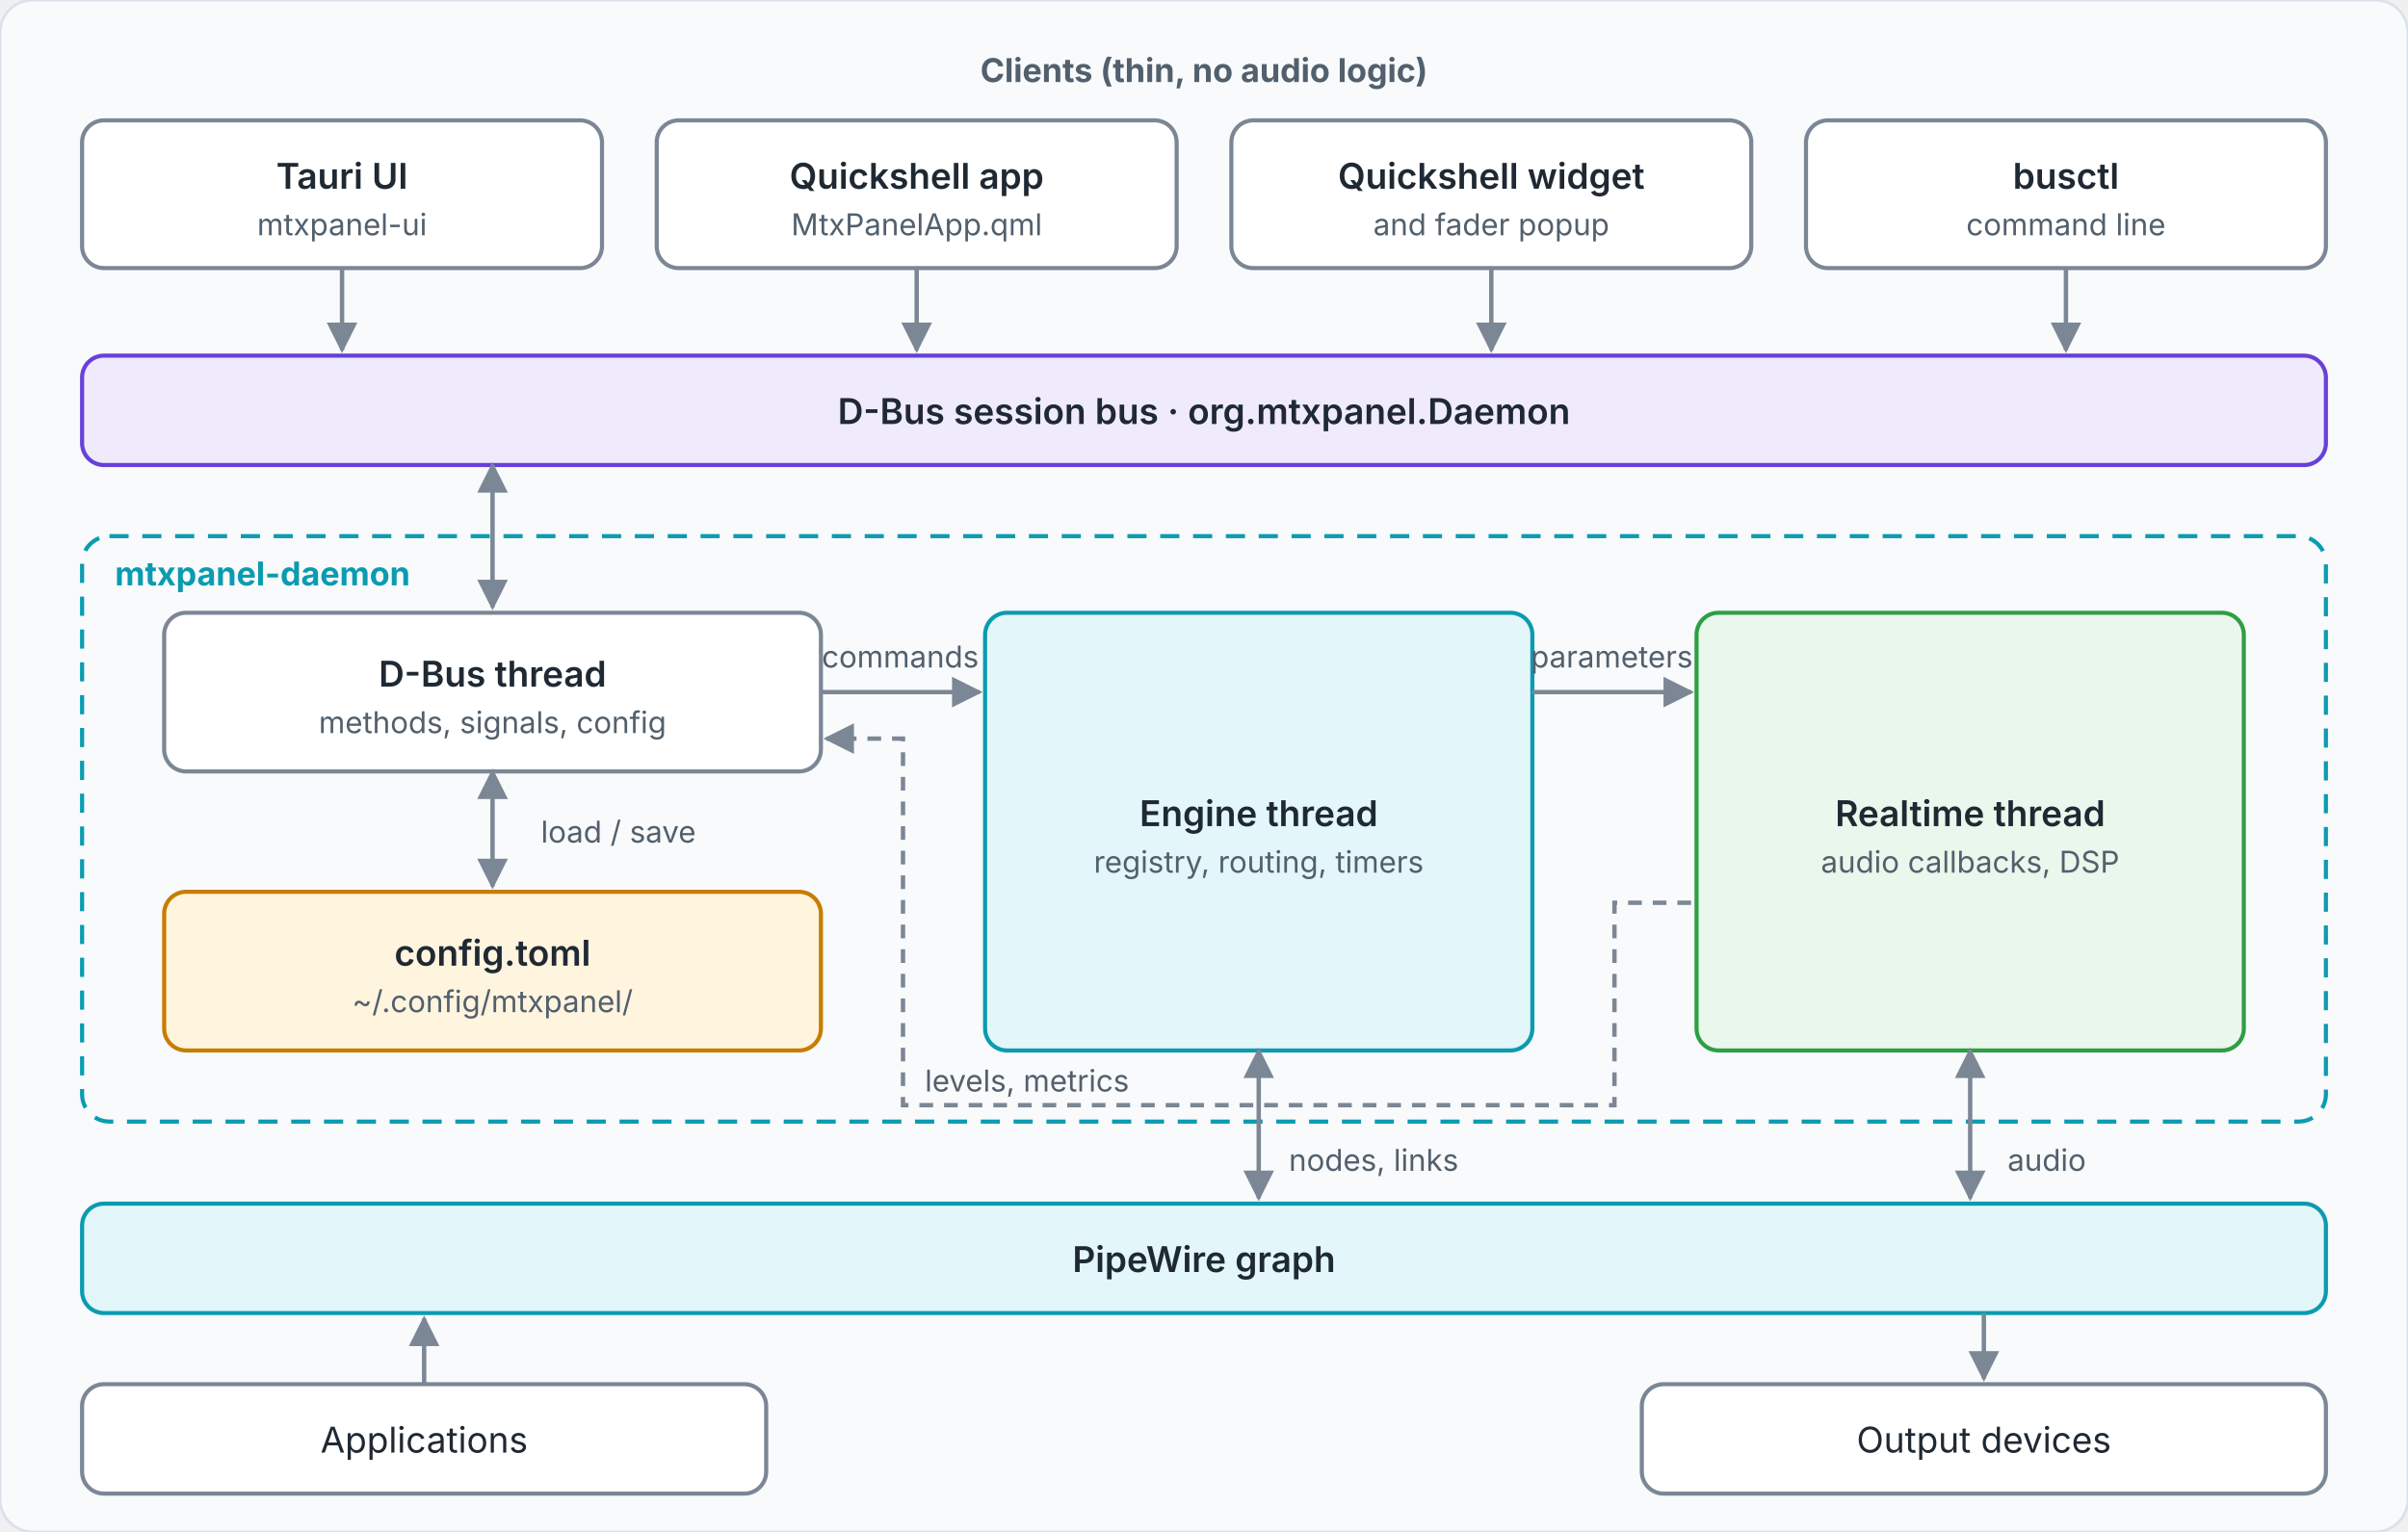
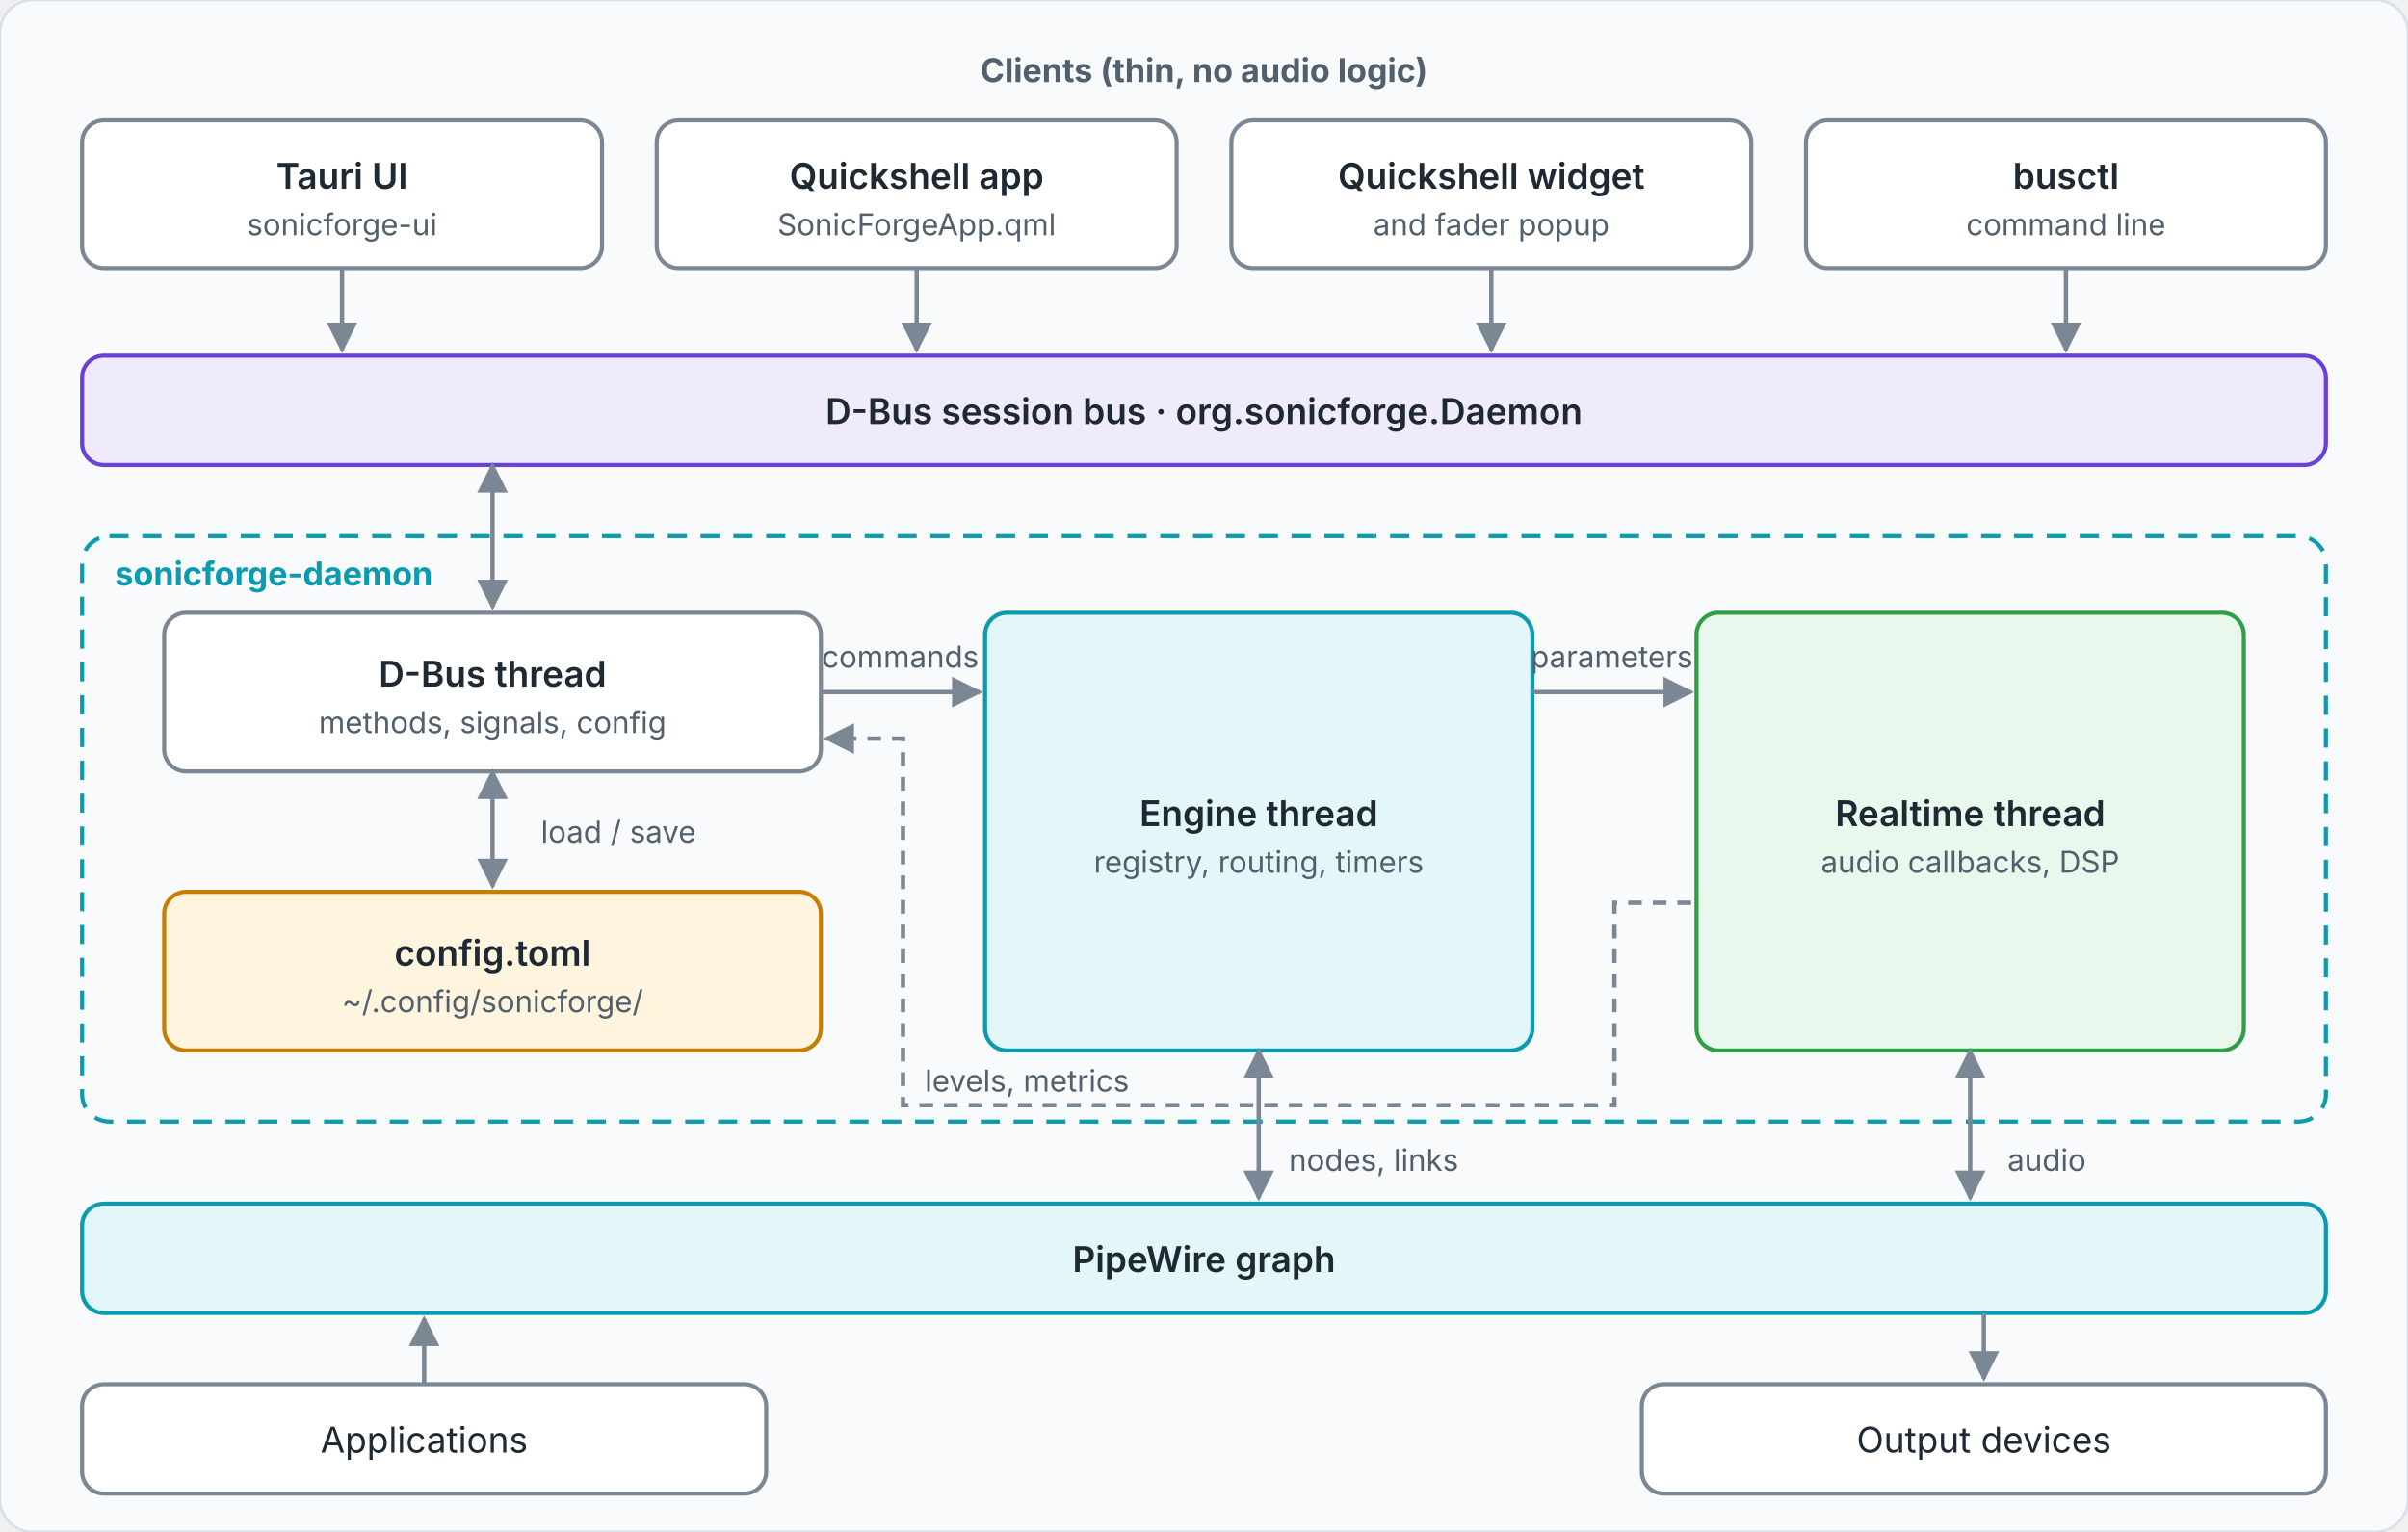
<svg xmlns="http://www.w3.org/2000/svg" viewBox="0 0 880 560" width="880" height="560" font-family="Inter, 'Segoe UI', Helvetica, Arial, sans-serif" role="img" aria-label="SonicForge architecture: clients call the daemon over D-Bus; the daemon owns the PipeWire graph">
  <defs>
    <marker id="a" viewBox="0 0 10 10" refX="9" refY="5" markerWidth="7" markerHeight="7" orient="auto-start-reverse">
      <path d="M0 0L10 5L0 10z" fill="#7b8794" />
    </marker>
  </defs>
  <rect width="880" height="560" rx="12" fill="#f8fafc" stroke="#d9e2ec" />
  <text x="440" y="30" font-size="12" font-weight="700" fill="#52606d" text-anchor="middle">Clients (thin, no audio logic)</text>
  <rect x="30" y="44" width="190" height="54" rx="8" fill="#ffffff" stroke="#7b8794" stroke-width="1.5" />
  <text x="125.0" y="69.0" font-size="13" font-weight="600" fill="#1f2933" text-anchor="middle">Tauri UI</text>
-   <text x="125.0" y="86.0" font-size="11" font-weight="400" fill="#52606d" text-anchor="middle">mtxpanel-ui</text>
+   <text x="125.0" y="86.0" font-size="11" font-weight="400" fill="#52606d" text-anchor="middle">sonicforge-ui</text>
  <path d="M125.0 98 L125.0 128" fill="none" stroke="#7b8794" stroke-width="1.6" marker-end="url(#a)" />
  <rect x="240" y="44" width="190" height="54" rx="8" fill="#ffffff" stroke="#7b8794" stroke-width="1.5" />
  <text x="335.0" y="69.0" font-size="13" font-weight="600" fill="#1f2933" text-anchor="middle">Quickshell app</text>
-   <text x="335.0" y="86.0" font-size="11" font-weight="400" fill="#52606d" text-anchor="middle">MtxPanelApp.qml</text>
+   <text x="335.0" y="86.0" font-size="11" font-weight="400" fill="#52606d" text-anchor="middle">SonicForgeApp.qml</text>
  <path d="M335.0 98 L335.0 128" fill="none" stroke="#7b8794" stroke-width="1.6" marker-end="url(#a)" />
  <rect x="450" y="44" width="190" height="54" rx="8" fill="#ffffff" stroke="#7b8794" stroke-width="1.5" />
  <text x="545.0" y="69.0" font-size="13" font-weight="600" fill="#1f2933" text-anchor="middle">Quickshell widget</text>
  <text x="545.0" y="86.0" font-size="11" font-weight="400" fill="#52606d" text-anchor="middle">and fader popup</text>
  <path d="M545.0 98 L545.0 128" fill="none" stroke="#7b8794" stroke-width="1.6" marker-end="url(#a)" />
  <rect x="660" y="44" width="190" height="54" rx="8" fill="#ffffff" stroke="#7b8794" stroke-width="1.5" />
  <text x="755.0" y="69.0" font-size="13" font-weight="600" fill="#1f2933" text-anchor="middle">busctl</text>
  <text x="755.0" y="86.0" font-size="11" font-weight="400" fill="#52606d" text-anchor="middle">command line</text>
  <path d="M755.0 98 L755.0 128" fill="none" stroke="#7b8794" stroke-width="1.6" marker-end="url(#a)" />
  <rect x="30" y="130" width="820" height="40" rx="8" fill="#efeafc" stroke="#6741d9" stroke-width="1.5" />
-   <text x="440.0" y="155.0" font-size="13" font-weight="600" fill="#1f2933" text-anchor="middle">D-Bus session bus   ·   org.mtxpanel.Daemon</text>
+   <text x="440.0" y="155.0" font-size="13" font-weight="600" fill="#1f2933" text-anchor="middle">D-Bus session bus   ·   org.sonicforge.Daemon</text>
  <path d="M180 170 L180 222" fill="none" stroke="#7b8794" stroke-width="1.6" marker-end="url(#a)" marker-start="url(#a)" />
  <rect x="30" y="196" width="820" height="214" rx="10" fill="none" stroke="#0b9bb0" stroke-width="1.5" stroke-dasharray="7 5" />
-   <text x="42" y="214" font-size="12" font-weight="700" fill="#0b9bb0" text-anchor="start">mtxpanel-daemon</text>
+   <text x="42" y="214" font-size="12" font-weight="700" fill="#0b9bb0" text-anchor="start">sonicforge-daemon</text>
  <rect x="60" y="224" width="240" height="58" rx="8" fill="#ffffff" stroke="#7b8794" stroke-width="1.5" />
  <text x="180.0" y="251.0" font-size="13" font-weight="600" fill="#1f2933" text-anchor="middle">D-Bus thread</text>
  <text x="180.0" y="268.0" font-size="11" font-weight="400" fill="#52606d" text-anchor="middle">methods, signals, config</text>
  <rect x="60" y="326" width="240" height="58" rx="8" fill="#fff4de" stroke="#c77d00" stroke-width="1.5" />
  <text x="180.0" y="353.0" font-size="13" font-weight="600" fill="#1f2933" text-anchor="middle">config.toml</text>
-   <text x="180.0" y="370.0" font-size="11" font-weight="400" fill="#52606d" text-anchor="middle">~/.config/mtxpanel/</text>
+   <text x="180.0" y="370.0" font-size="11" font-weight="400" fill="#52606d" text-anchor="middle">~/.config/sonicforge/</text>
  <path d="M180 282 L180 324" fill="none" stroke="#7b8794" stroke-width="1.6" marker-end="url(#a)" marker-start="url(#a)" />
  <text x="226" y="308" font-size="11" font-weight="400" fill="#52606d" text-anchor="middle">load / save</text>
  <rect x="360" y="224" width="200" height="160" rx="8" fill="#e3f6f9" stroke="#0b9bb0" stroke-width="1.5" />
  <text x="460.0" y="302.0" font-size="13" font-weight="600" fill="#1f2933" text-anchor="middle">Engine thread</text>
  <text x="460.0" y="319.0" font-size="11" font-weight="400" fill="#52606d" text-anchor="middle">registry, routing, timers</text>
  <path d="M300 253 L358 253" fill="none" stroke="#7b8794" stroke-width="1.6" marker-end="url(#a)" />
  <text x="329" y="244" font-size="11" font-weight="400" fill="#52606d" text-anchor="middle">commands</text>
  <rect x="620" y="224" width="200" height="160" rx="8" fill="#e9f7ec" stroke="#2f9e44" stroke-width="1.5" />
  <text x="720.0" y="302.0" font-size="13" font-weight="600" fill="#1f2933" text-anchor="middle">Realtime thread</text>
  <text x="720.0" y="319.0" font-size="11" font-weight="400" fill="#52606d" text-anchor="middle">audio callbacks, DSP</text>
  <path d="M560 253 L618 253" fill="none" stroke="#7b8794" stroke-width="1.6" marker-end="url(#a)" />
  <text x="589" y="244" font-size="11" font-weight="400" fill="#52606d" text-anchor="middle">parameters</text>
  <path d="M618 330 L590 330 L590 404 L330 404 L330 270 L302 270" fill="none" stroke="#7b8794" stroke-width="1.6" marker-end="url(#a)" stroke-dasharray="5 4" />
  <text x="338" y="399" font-size="11" font-weight="400" fill="#52606d" text-anchor="start">levels, metrics</text>
  <path d="M460 384 L460 438" fill="none" stroke="#7b8794" stroke-width="1.6" marker-end="url(#a)" marker-start="url(#a)" />
  <text x="502" y="428" font-size="11" font-weight="400" fill="#52606d" text-anchor="middle">nodes, links</text>
  <path d="M720 384 L720 438" fill="none" stroke="#7b8794" stroke-width="1.6" marker-end="url(#a)" marker-start="url(#a)" />
  <text x="748" y="428" font-size="11" font-weight="400" fill="#52606d" text-anchor="middle">audio</text>
  <rect x="30" y="440" width="820" height="40" rx="8" fill="#e3f6f9" stroke="#0b9bb0" stroke-width="1.5" />
  <text x="440.0" y="465.0" font-size="13" font-weight="600" fill="#1f2933" text-anchor="middle">PipeWire graph</text>
  <rect x="30" y="506" width="250" height="40" rx="8" fill="#ffffff" stroke="#7b8794" stroke-width="1.5" />
  <text x="155.0" y="531.0" font-size="13" font-weight="400" fill="#1f2933" text-anchor="middle">Applications</text>
  <path d="M155 506 L155 482" fill="none" stroke="#7b8794" stroke-width="1.6" marker-end="url(#a)" />
  <rect x="600" y="506" width="250" height="40" rx="8" fill="#ffffff" stroke="#7b8794" stroke-width="1.5" />
  <text x="725.0" y="531.0" font-size="13" font-weight="400" fill="#1f2933" text-anchor="middle">Output devices</text>
  <path d="M725 480 L725 504" fill="none" stroke="#7b8794" stroke-width="1.6" marker-end="url(#a)" />
</svg>
